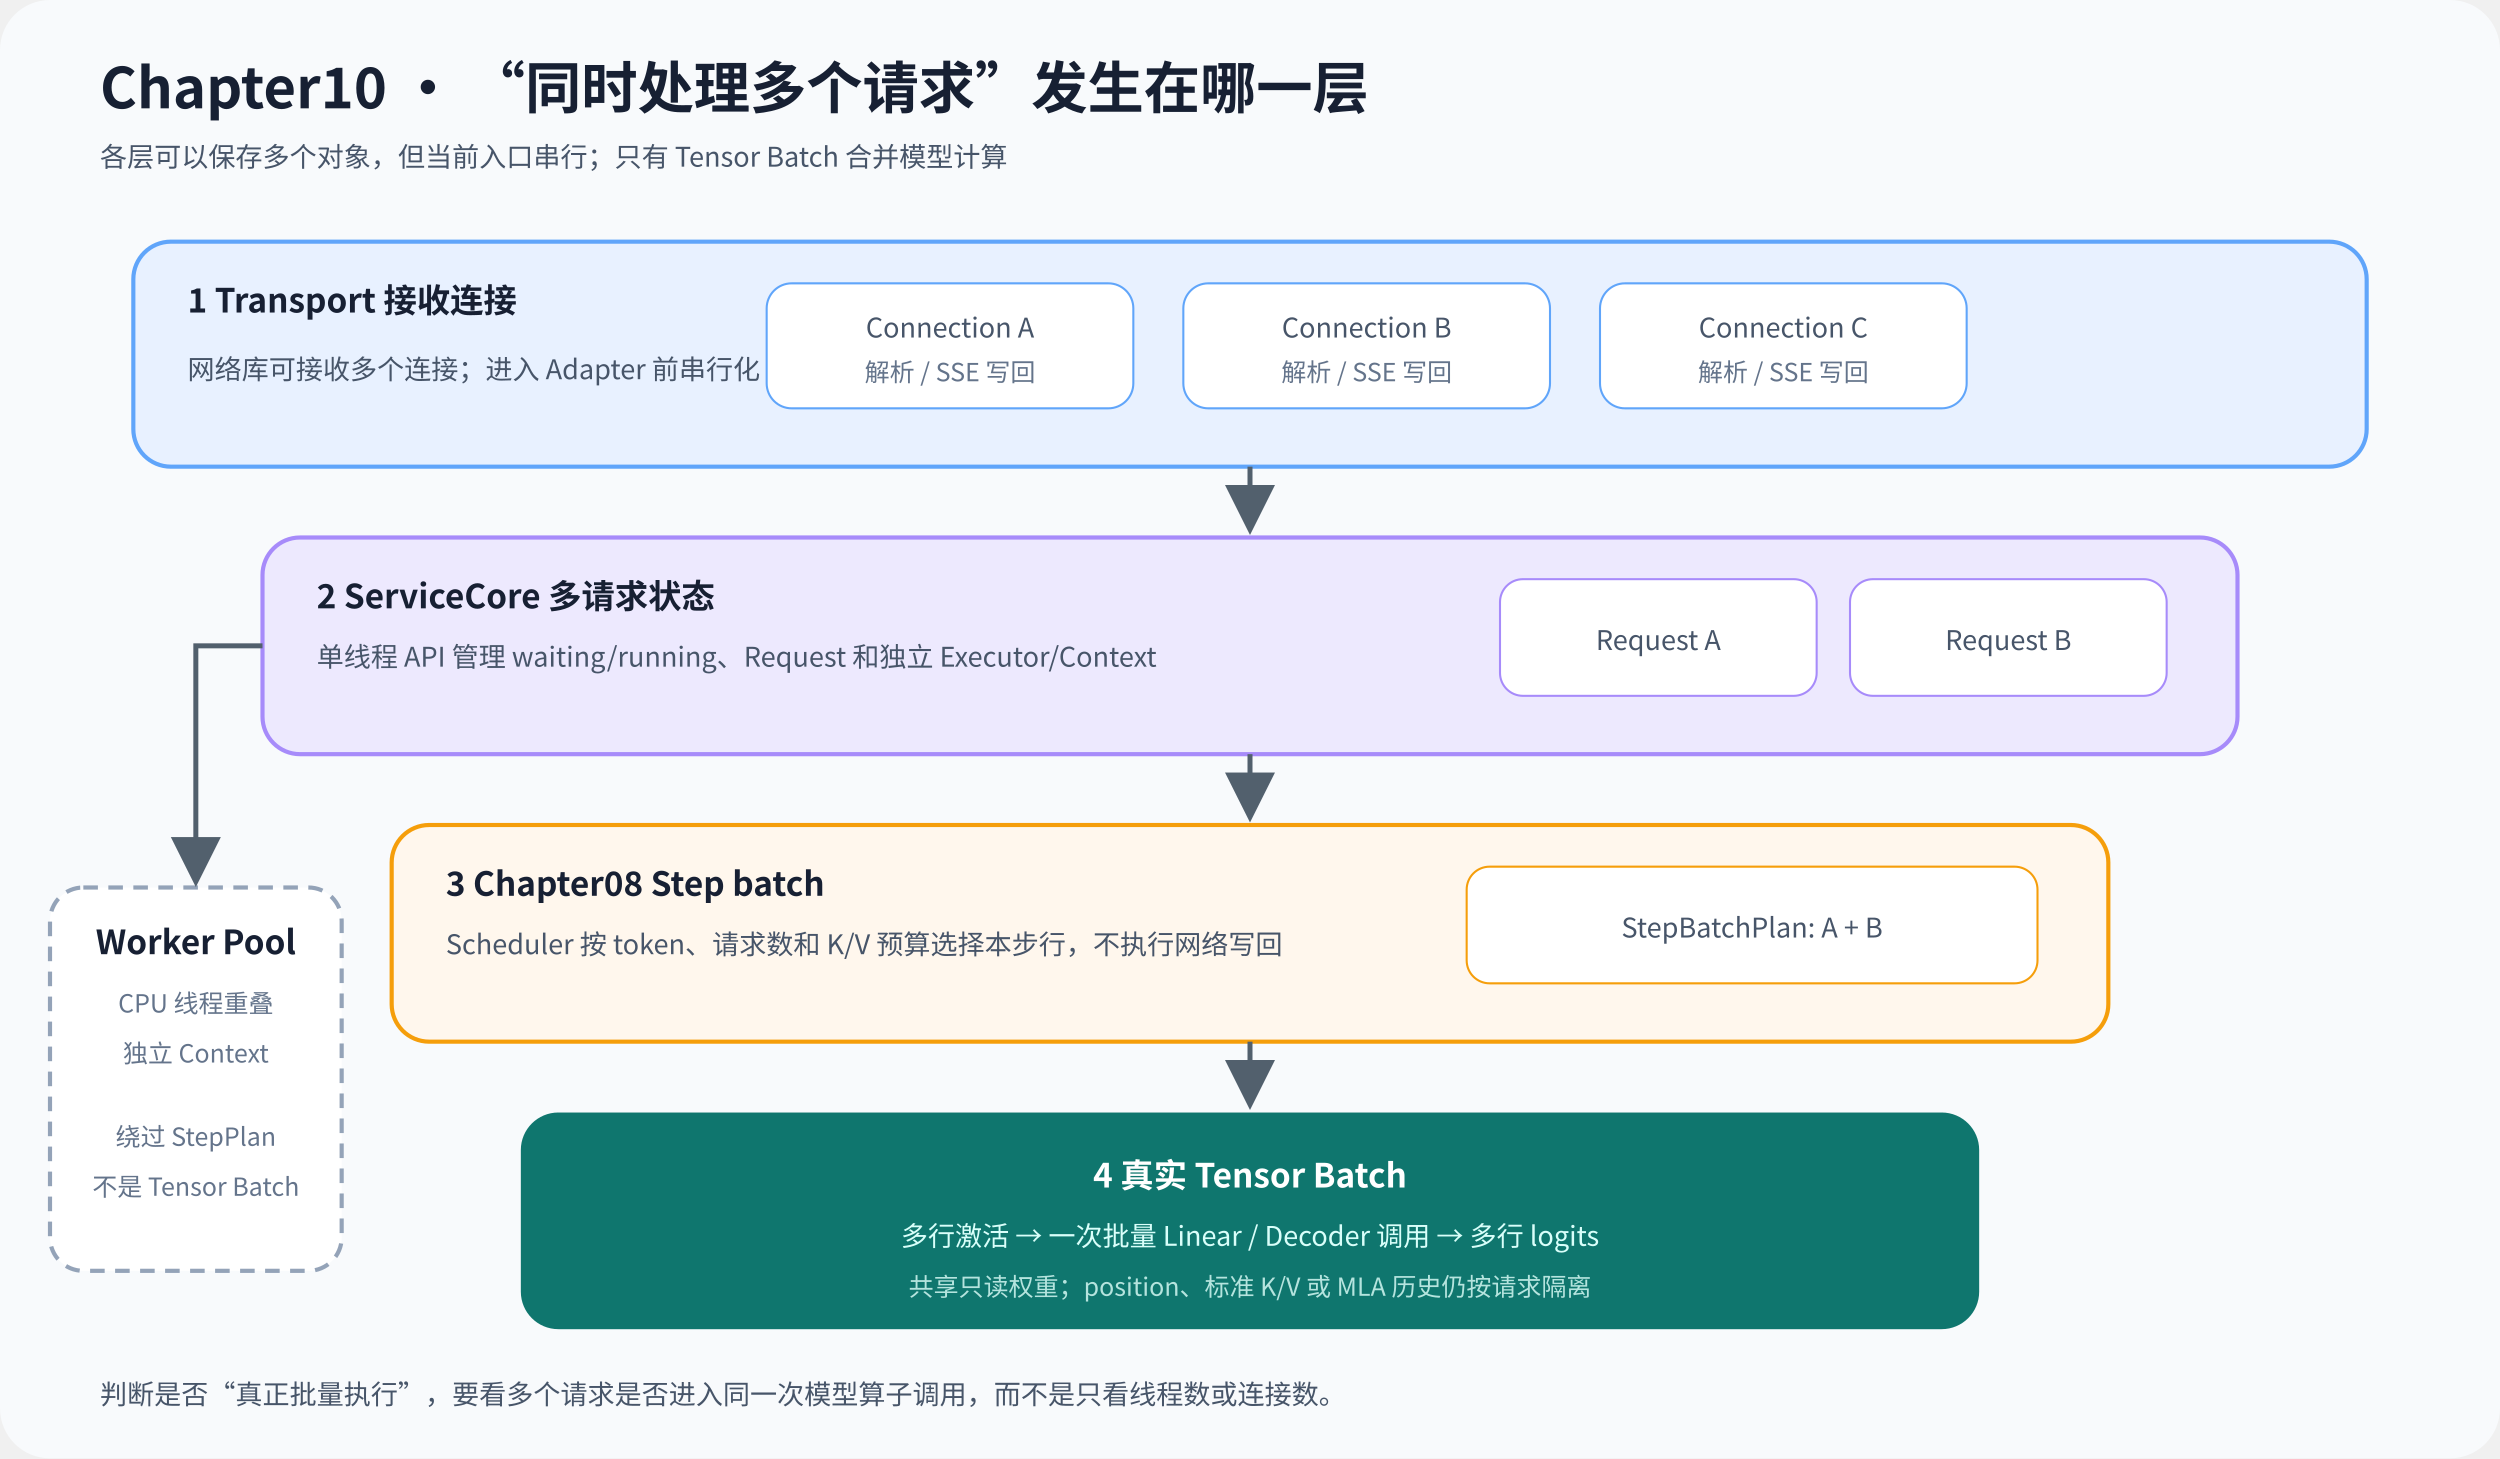
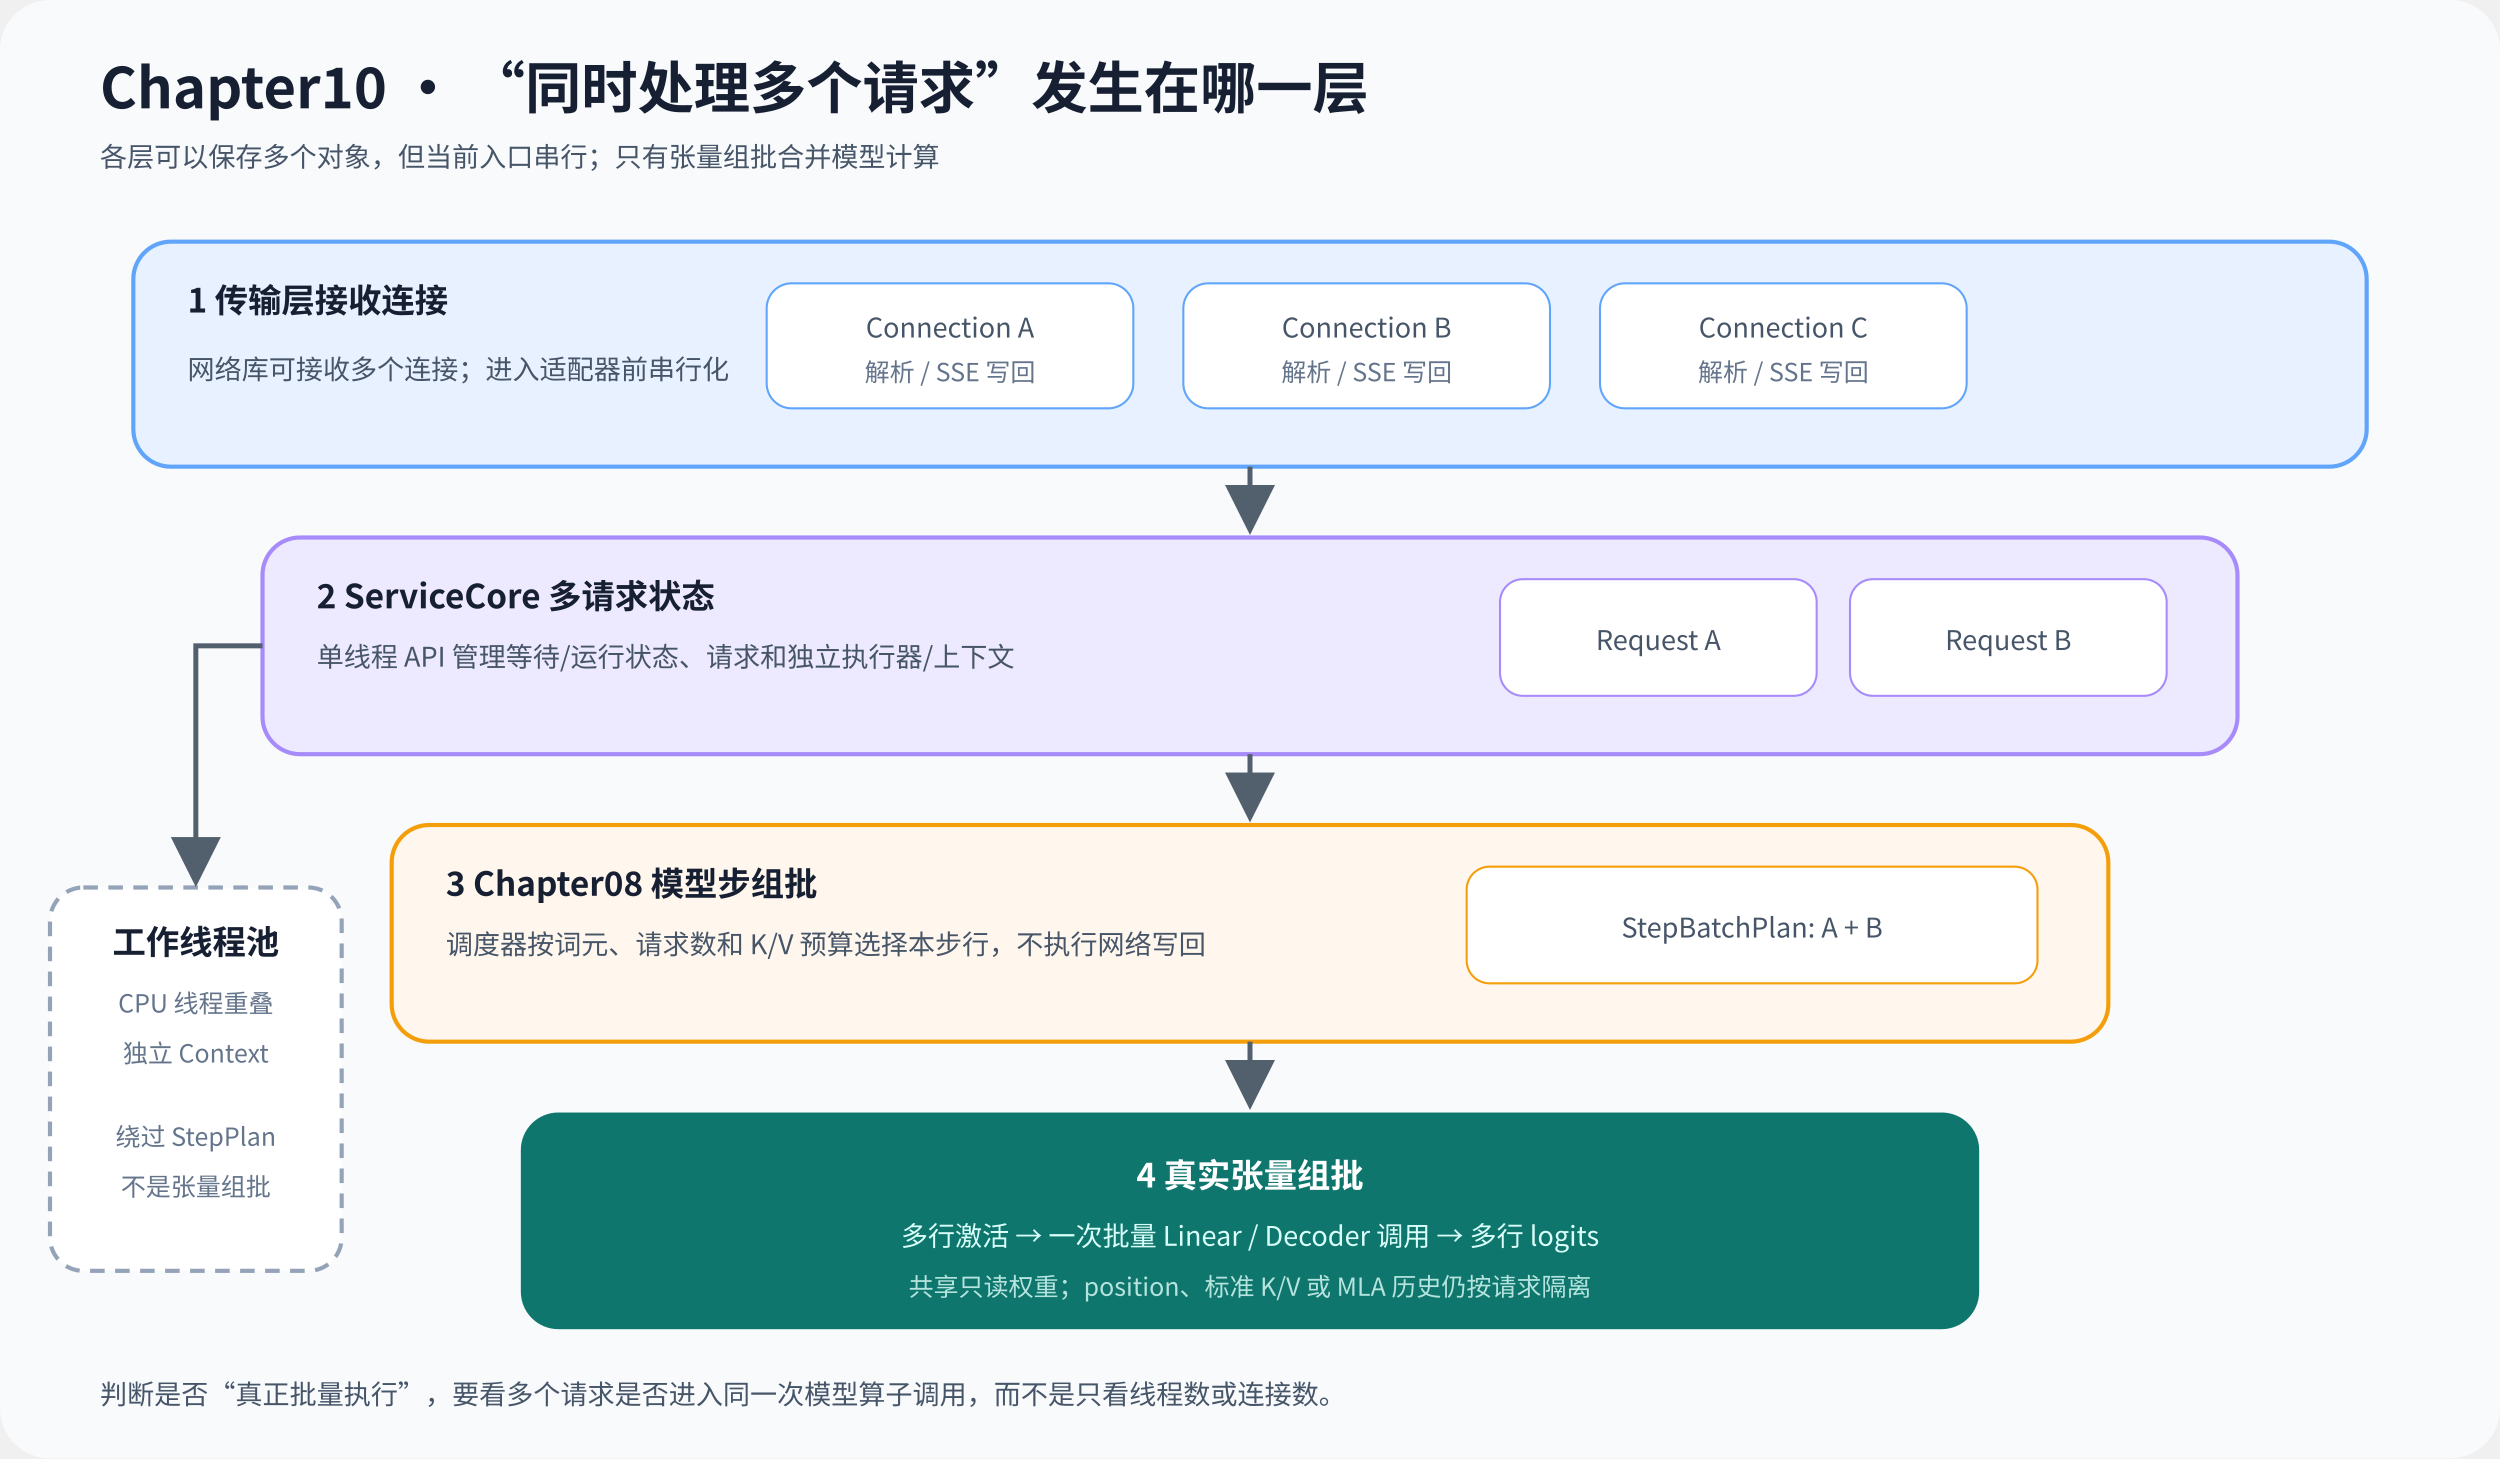
<svg xmlns="http://www.w3.org/2000/svg" viewBox="0 0 1200 700" role="img" aria-labelledby="title desc">
  <defs>
    <marker id="arrow" markerWidth="10" markerHeight="10" refX="8" refY="5" orient="auto">
      <path d="M0 0L10 5L0 10Z" fill="#52606d" />
    </marker>
    <style>
      text { font-family: "Noto Sans CJK SC", "Droid Sans Fallback", sans-serif; }
      .title { font-size: 27px; font-weight: 700; fill: #172033; }
      .label { font-size: 16px; font-weight: 700; fill: #172033; }
      .text { font-size: 13px; fill: #475569; }
      .small { font-size: 12px; fill: #64748b; }
      .line { fill: none; stroke: #52606d; stroke-width: 2.4; marker-end: url(#arrow); }
    </style>
  </defs>
  <rect width="1200" height="700" rx="24" fill="#f8fafc" />
  <text x="48" y="52" class="title">Chapter10 · “同时处理多个请求”发生在哪一层</text>
-   <text x="48" y="80" class="text">各层可以保存多个对象，但当前入口串行；只有 Tensor Batch 合并模型计算</text>
+   <text x="48" y="80" class="text">各层可以保存多个对象，但当前入口串行；只有张量组批合并模型计算</text>
  <rect x="64" y="116" width="1072" height="108" rx="18" fill="#e8f1ff" stroke="#60a5fa" stroke-width="2" />
-   <text x="90" y="150" class="label">1 Transport 接收连接</text>
-   <text x="90" y="182" class="text">网络库可接收多个连接；进入 Adapter 前串行化</text>
+   <text x="90" y="150" class="label">1 传输层接收连接</text>
+   <text x="90" y="182" class="text">网络库可接收多个连接；进入适配器前串行化</text>
  <rect x="368" y="136" width="176" height="60" rx="12" fill="#fff" stroke="#60a5fa" />
  <text x="456" y="162" text-anchor="middle" class="text">Connection A</text>
  <text x="456" y="183" text-anchor="middle" class="small">解析 / SSE 写回</text>
  <rect x="568" y="136" width="176" height="60" rx="12" fill="#fff" stroke="#60a5fa" />
  <text x="656" y="162" text-anchor="middle" class="text">Connection B</text>
  <text x="656" y="183" text-anchor="middle" class="small">解析 / SSE 写回</text>
  <rect x="768" y="136" width="176" height="60" rx="12" fill="#fff" stroke="#60a5fa" />
  <text x="856" y="162" text-anchor="middle" class="text">Connection C</text>
  <text x="856" y="183" text-anchor="middle" class="small">解析 / SSE 写回</text>
  <path d="M600 224V252" class="line" />
  <rect x="126" y="258" width="948" height="104" rx="18" fill="#ede9fe" stroke="#a78bfa" stroke-width="2" />
  <text x="152" y="292" class="label">2 ServiceCore 多请求状态</text>
-   <text x="152" y="320" class="text">单线程 API 管理 waiting/running、Request 和独立 Executor/Context</text>
+   <text x="152" y="320" class="text">单线程 API 管理等待/运行状态、请求和独立执行器/上下文</text>
  <rect x="720" y="278" width="152" height="56" rx="11" fill="#fff" stroke="#a78bfa" />
  <text x="796" y="312" text-anchor="middle" class="text">Request A</text>
  <rect x="888" y="278" width="152" height="56" rx="11" fill="#fff" stroke="#a78bfa" />
  <text x="964" y="312" text-anchor="middle" class="text">Request B</text>
  <path d="M600 362V390" class="line" />
  <rect x="188" y="396" width="824" height="104" rx="18" fill="#fff7ed" stroke="#f59e0b" stroke-width="2" />
-   <text x="214" y="430" class="label">3 Chapter08 Step batch</text>
-   <text x="214" y="458" class="text">Scheduler 按 token、请求数和 K/V 预算选择本步行，不执行网络写回</text>
+   <text x="214" y="430" class="label">3 Chapter08 模型步组批</text>
+   <text x="214" y="458" class="text">调度器按词元、请求数和 K/V 预算选择本步行，不执行网络写回</text>
  <rect x="704" y="416" width="274" height="56" rx="11" fill="#fff" stroke="#f59e0b" />
  <text x="841" y="450" text-anchor="middle" class="text">StepBatchPlan: A + B</text>
  <path d="M600 500V528" class="line" />
  <rect x="250" y="534" width="700" height="104" rx="18" fill="#0f766e" />
-   <text x="600" y="570" text-anchor="middle" font-size="16" font-weight="700" fill="#fff">4 真实 Tensor Batch</text>
+   <text x="600" y="570" text-anchor="middle" font-size="16" font-weight="700" fill="#fff">4 真实张量组批</text>
  <text x="600" y="598" text-anchor="middle" font-size="13" fill="#d9fffa">多行激活 → 一次批量 Linear / Decoder 调用 → 多行 logits</text>
  <text x="600" y="622" text-anchor="middle" font-size="12" fill="#b5e4de">共享只读权重；position、标准 K/V 或 MLA 历史仍按请求隔离</text>
  <rect x="24" y="426" width="140" height="184" rx="16" fill="#fff" stroke="#94a3b8" stroke-width="2" stroke-dasharray="7 5" />
-   <text x="94" y="458" text-anchor="middle" class="label">Worker Pool</text>
+   <text x="94" y="458" text-anchor="middle" class="label">工作线程池</text>
  <text x="94" y="486" text-anchor="middle" class="small">CPU 线程重叠</text>
  <text x="94" y="510" text-anchor="middle" class="small">独立 Context</text>
  <text x="94" y="550" text-anchor="middle" class="small">绕过 StepPlan</text>
-   <text x="94" y="574" text-anchor="middle" class="small">不是 Tensor Batch</text>
+   <text x="94" y="574" text-anchor="middle" class="small">不是张量组批</text>
  <path d="M126 310H94V421" class="line" />
  <text x="48" y="674" class="text">判断是否“真正批量执行”，要看多个请求是否进入同一次模型算子调用，而不是只看线程数或连接数。</text>
</svg>
